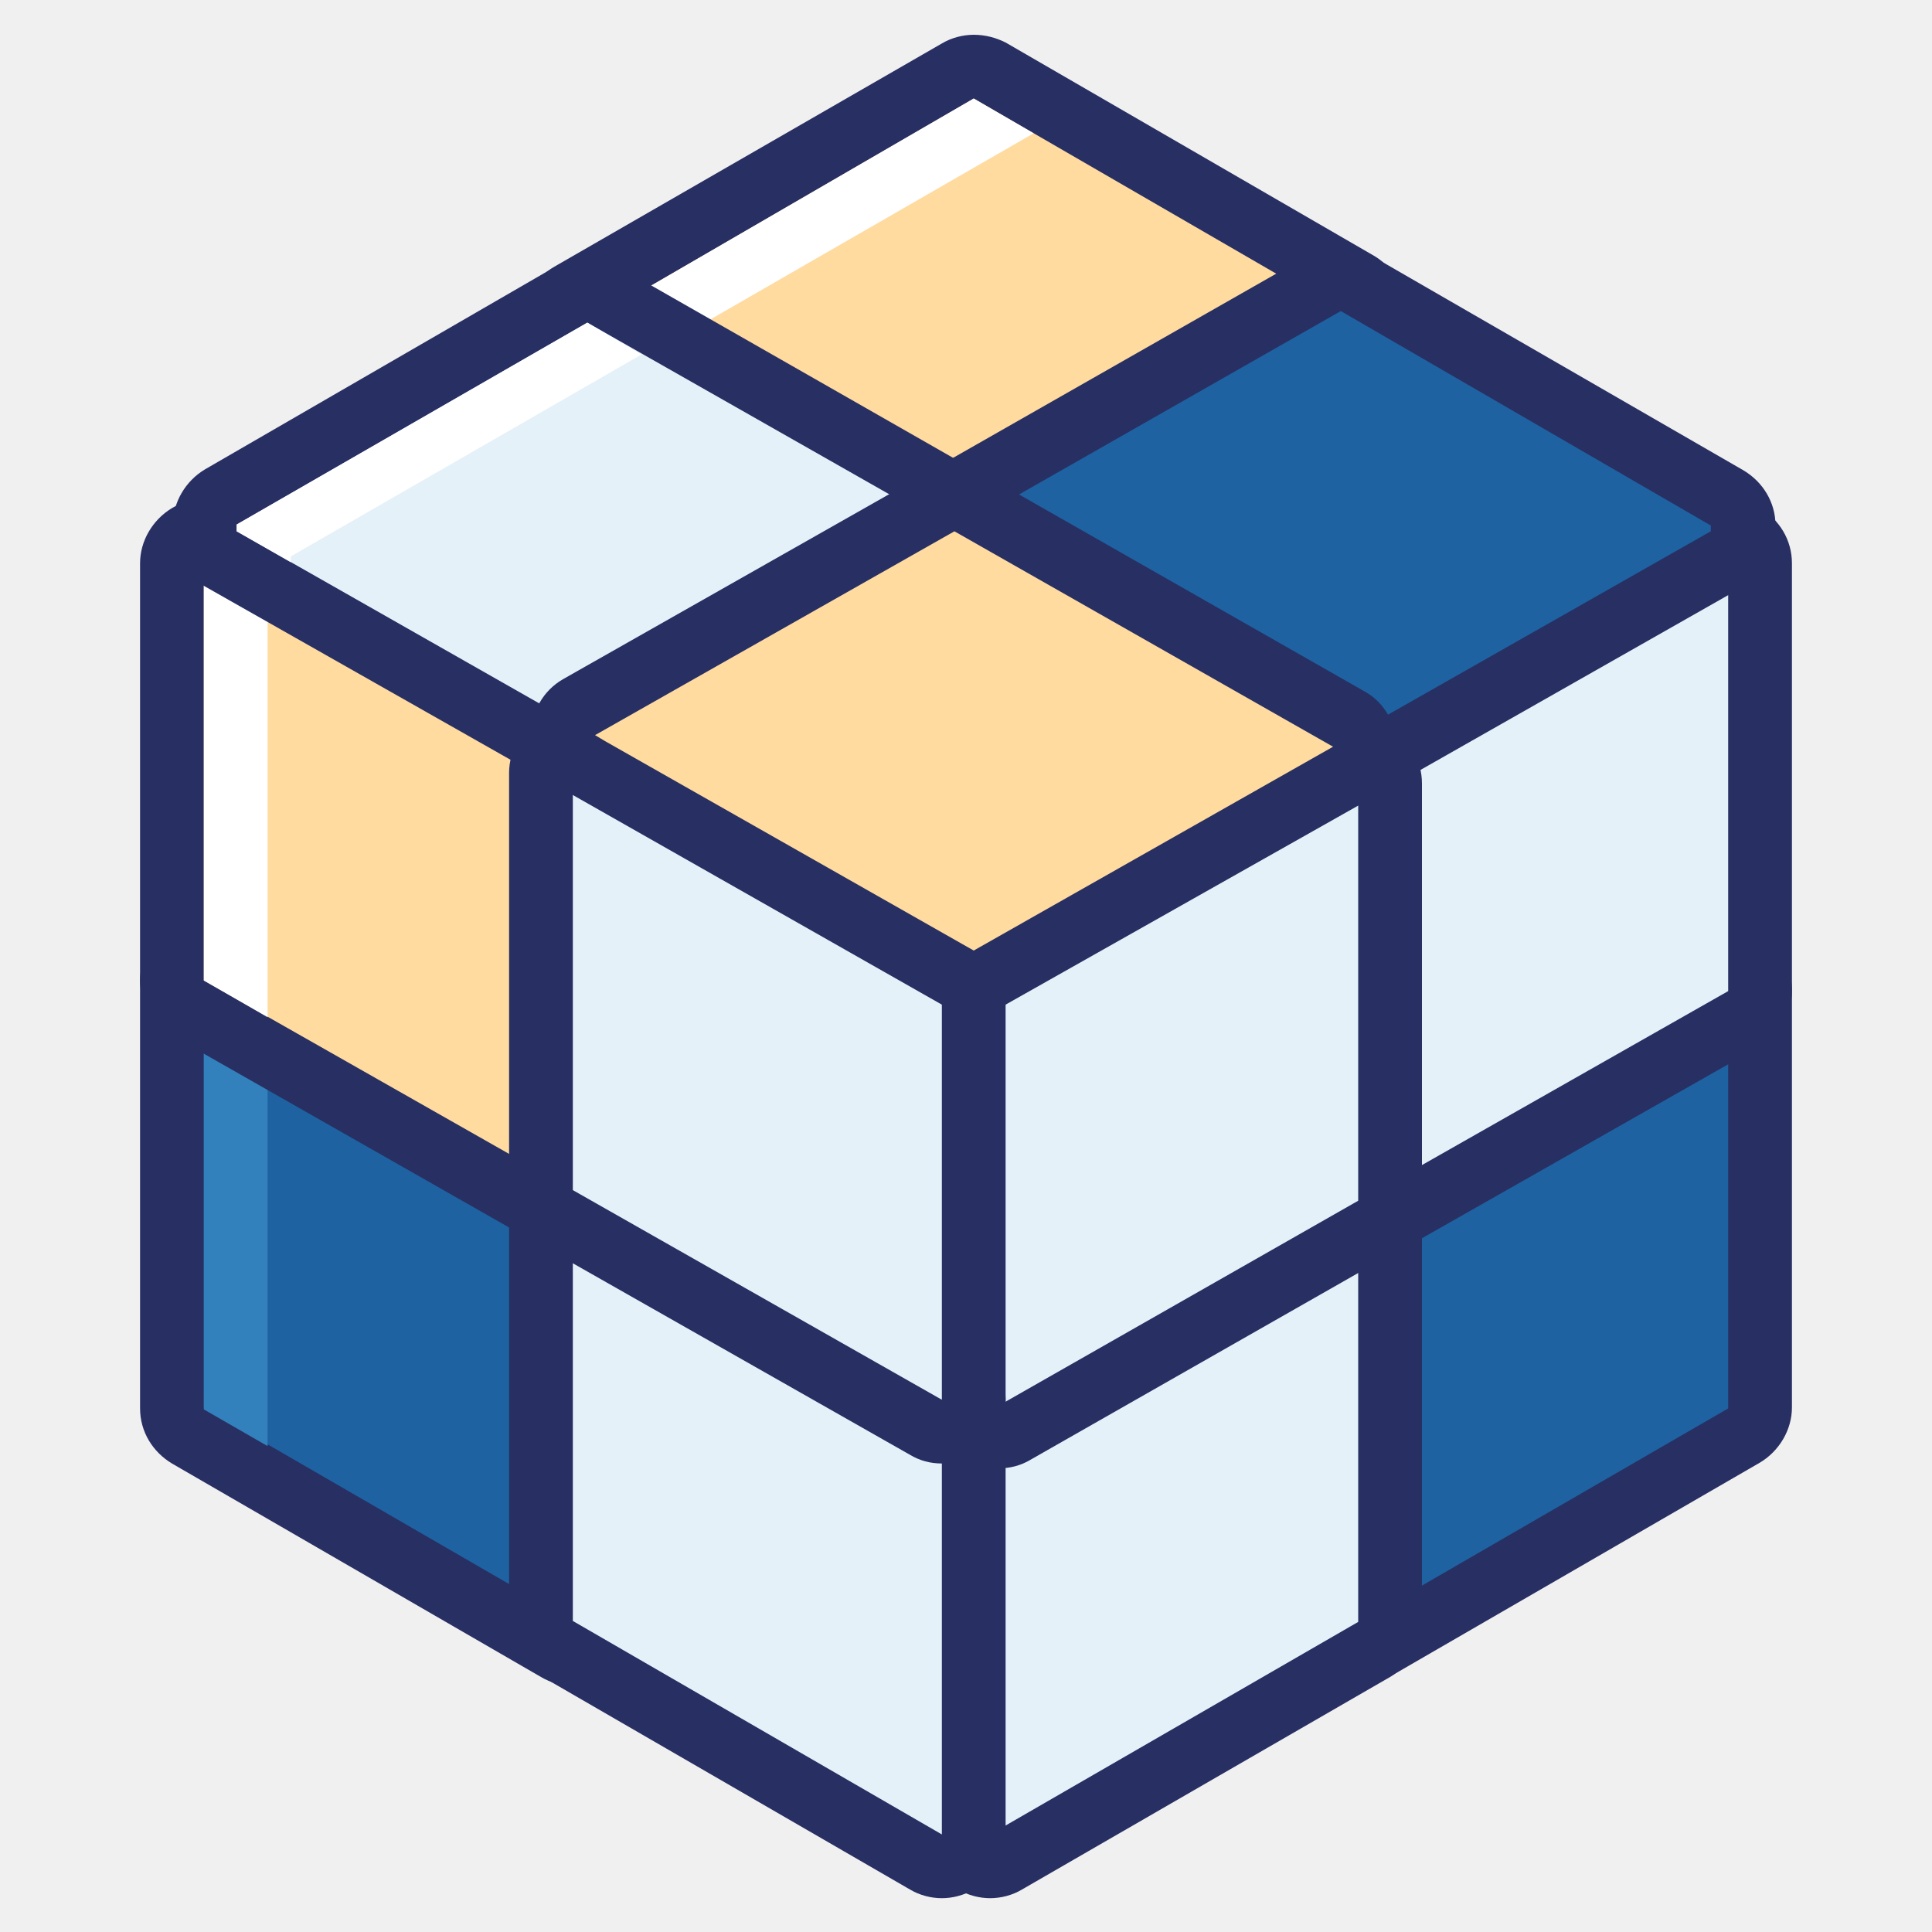
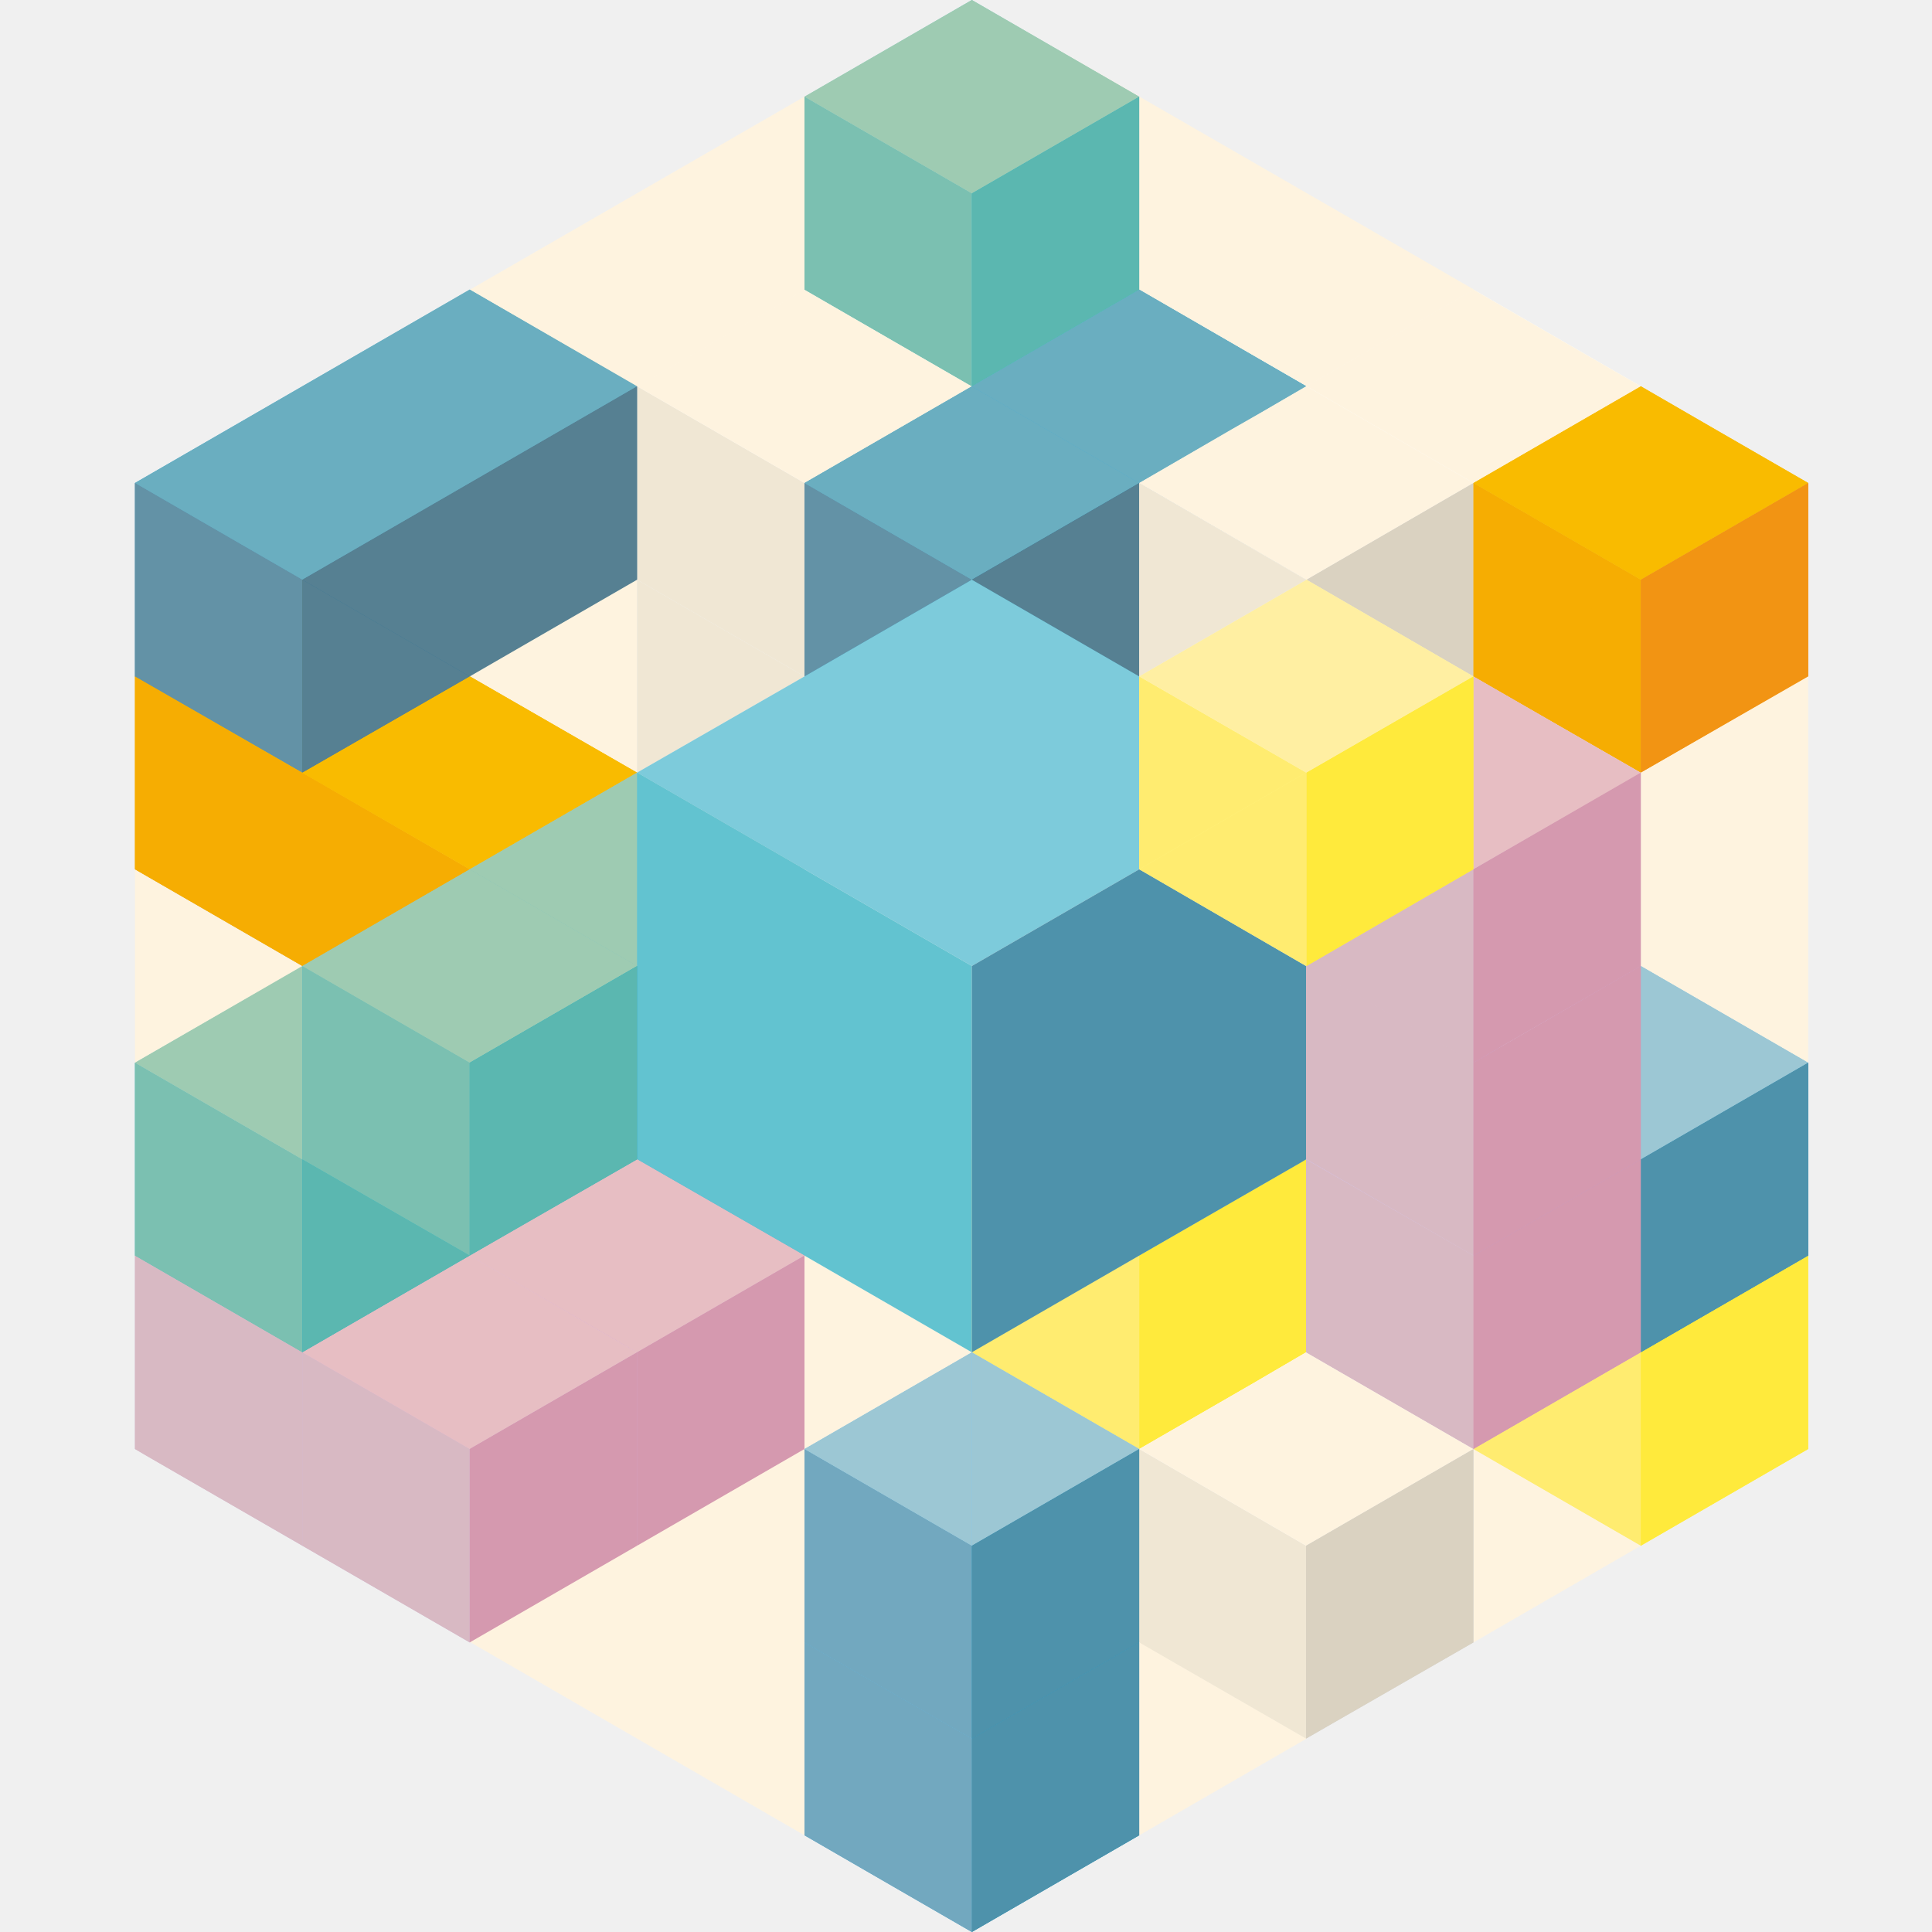
- <svg xmlns="http://www.w3.org/2000/svg" version="1.1" id="图层_1" x="0px" y="0px" viewBox="0 0 200 200" style="enable-background:new 0 0 200 200;" xml:space="preserve">
+ <svg xmlns="http://www.w3.org/2000/svg" version="1.1" id="图层_1" x="0px" y="0px" viewBox="0 0 363.6 363.6" style="enable-background:new 0 0 363.6 363.6;" xml:space="preserve">
  <style type="text/css">
- 	.st0{fill:#1E62A1;}
- 	.st1{fill:#282F63;}
- 	.st2{fill:#E5F1F9;}
- 	.st3{fill:#FFDBA0;}
- 	.st4{fill:#3381BC;}
- 	.st5{fill:#FFFFFF;}
+ 	.st0{fill:#47A4D1;}
+ 	.st1{fill:#82C8EF;}
+ 	.st2{fill:#0E8AB7;}
+ 	.st3{fill:#EEEEEF;}
+ 	.st4{fill:#FEFEFE;}
+ 	.st5{fill:#D3D3D4;}
+ 	.st6{fill:#3D8AB1;}
+ 	.st7{fill:#3AA7D1;}
+ 	.st8{fill:#347595;}
+ 	.st9{fill:#FFF582;}
+ 	.st10{fill:#E4C2DB;}
+ 	.st11{fill:#FFF247;}
+ 	.st12{fill:#D1BBDA;}
+ 	.st13{fill:#CE95C0;}
+ 	.st14{fill:#F6AD02;}
+ 	.st15{fill:#F9BF00;}
+ 	.st16{fill:#F19015;}
+ 	.st17{fill:#4DBDC7;}
+ 	.st18{fill:#86CCC9;}
+ 	.st19{fill:#0EB4C5;}
+ 	.st20{fill:#FFFABD;}
+ 	.st21{fill:#FEF3DF;}
+ 	.st22{fill:#F0E7D4;}
+ 	.st23{fill:#DAD2C1;}
+ 	.st24{fill:#6392A6;}
+ 	.st25{fill:#6AAEC0;}
+ 	.st26{fill:#568092;}
+ 	.st27{fill:#7DCBDB;}
+ 	.st28{fill:#F9BB00;}
+ 	.st29{fill:#7BC0B1;}
+ 	.st30{fill:#9ECBB2;}
+ 	.st31{fill:#5BB7B0;}
+ 	.st32{fill:#FFEC70;}
+ 	.st33{fill:#FFEFA2;}
+ 	.st34{fill:#72A8BF;}
+ 	.st35{fill:#E7BEC3;}
+ 	.st36{fill:#D599AF;}
+ 	.st37{fill:#62C3D0;}
+ 	.st38{fill:#9CC7D4;}
+ 	.st39{fill:#D8B9C3;}
+ 	.st40{fill:#4E92AB;}
+ 	.st41{fill:#FFEA3C;}
+ 	.st42{fill:#F29413;}
</style>
-   <path class="st0" d="M140.6,171.2c-0.6,0-1.1-0.1-1.6-0.4c-1-0.6-1.6-1.7-1.6-2.9v-43.6c0-1.2,0.6-2.3,1.7-2.9l38.2-21.7  c0.5-0.3,1.1-0.4,1.6-0.4c0.6,0,1.2,0.1,1.7,0.4c1,0.6,1.6,1.7,1.6,2.8v43.3c0,1.2-0.6,2.3-1.6,2.9l-38.2,22.1  C141.7,171,141.2,171.2,140.6,171.2L140.6,171.2z" />
-   <path class="st1" d="M178.9,102.5v43.3l-38.2,22.1v-43.6L178.9,102.5 M178.9,95.9c-1.1,0-2.3,0.3-3.3,0.9l-38.2,21.7  c-2.1,1.2-3.3,3.4-3.3,5.7v43.6c0,2.4,1.3,4.5,3.3,5.7c1,0.6,2.2,0.9,3.3,0.9c1.1,0,2.3-0.3,3.3-0.9l38.2-22.1  c2-1.2,3.3-3.4,3.3-5.7v-43.2c0-2.4-1.3-4.5-3.3-5.7C181.2,96.2,180,95.9,178.9,95.9z" />
-   <path class="st2" d="M140.6,127.6c-0.6,0-1.2-0.1-1.7-0.4c-1-0.6-1.6-1.7-1.6-2.8V80c0-1.2,0.6-2.3,1.7-2.9l38.2-21.7  c0.5-0.3,1.1-0.4,1.6-0.4c0.6,0,1.2,0.1,1.7,0.4c1,0.6,1.6,1.7,1.6,2.8v44.3c0,1.2-0.6,2.3-1.7,2.9l-38.3,21.8  C141.7,127.4,141.2,127.6,140.6,127.6L140.6,127.6z" />
-   <path class="st1" d="M178.9,58.3v44.3l-38.2,21.7V80L178.9,58.3 M178.9,51.7c-1.1,0-2.3,0.3-3.3,0.9l-38.2,21.7  c-2.1,1.2-3.3,3.4-3.3,5.7v44.3c0,2.4,1.3,4.5,3.3,5.7c1,0.6,2.2,0.9,3.3,0.9c1.1,0,2.3-0.3,3.3-0.9l38.2-21.7  c2.1-1.2,3.3-3.4,3.3-5.7V58.3c0-2.4-1.3-4.5-3.3-5.7C181.2,52,180,51.7,178.9,51.7z" />
-   <path class="st3" d="M135.6,84.4c-0.6,0-1.1-0.1-1.6-0.4l-1-0.6c-1-0.6-1.7-1.7-1.7-2.9c0-1.2,0.6-2.3,1.7-2.9l1-0.6  c0.5-0.3,1.1-0.4,1.6-0.4s1.2,0.1,1.7,0.4c1,0.6,1.6,1.7,1.6,2.8v1.1c0,1.2-0.6,2.3-1.6,2.8C136.8,84.3,136.2,84.4,135.6,84.4z" />
-   <path class="st1" d="M135.6,80v1.1l-1-0.6L135.6,80 M135.6,73.4c-1.1,0-2.3,0.3-3.3,0.9l-1,0.6c-2.1,1.2-3.3,3.4-3.3,5.7  s1.3,4.6,3.3,5.7l1,0.6c1,0.6,2.1,0.9,3.3,0.9c1.2,0,2.3-0.3,3.3-0.9c2-1.2,3.3-3.4,3.3-5.7V80c0-2.4-1.3-4.5-3.3-5.7  C137.9,73.7,136.8,73.4,135.6,73.4z" />
-   <path class="st3" d="M97.5,149.2c-0.6,0-1.2-0.1-1.7-0.4c-1-0.6-1.6-1.7-1.6-2.8v-1c0-1.2,0.6-2.3,1.6-2.8c0.5-0.3,1.1-0.4,1.7-0.4  c0.6,0,1.1,0.1,1.6,0.4l0.9,0.5c1,0.6,1.7,1.7,1.7,2.9c0,1.2-0.6,2.3-1.7,2.9l-0.9,0.5C98.6,149.1,98.1,149.2,97.5,149.2z" />
-   <path class="st1" d="M97.5,144.9l0.9,0.5l-0.9,0.5V144.9 M97.5,138.3c-1.2,0-2.3,0.3-3.3,0.9c-2,1.2-3.3,3.4-3.3,5.7v1  c0,2.4,1.3,4.5,3.3,5.7c1,0.6,2.2,0.9,3.3,0.9c1.1,0,2.3-0.3,3.3-0.9l0.9-0.5c2.1-1.2,3.3-3.4,3.3-5.7s-1.3-4.6-3.3-5.7l-0.9-0.5  C99.7,138.6,98.6,138.3,97.5,138.3z" />
-   <path class="st0" d="M59.3,171.2c-0.6,0-1.1-0.1-1.6-0.4l-38.2-22.1c-1-0.6-1.6-1.7-1.6-2.9v-44.3c0-1.2,0.6-2.3,1.6-2.8  c0.5-0.3,1.1-0.4,1.7-0.4c0.6,0,1.1,0.1,1.6,0.4l38.1,21.7c1,0.6,1.7,1.7,1.7,2.9v44.6c0,1.2-0.6,2.3-1.6,2.9  C60.5,171,59.9,171.2,59.3,171.2L59.3,171.2z" />
-   <path class="st1" d="M21.1,101.5l38.2,21.7v44.6l-38.2-22.1V101.5 M21.1,94.9c-1.2,0-2.3,0.3-3.3,0.9c-2,1.2-3.3,3.4-3.3,5.7v44.3  c0,2.4,1.3,4.5,3.3,5.7L56,173.6c1,0.6,2.2,0.9,3.3,0.9c1.1,0,2.3-0.3,3.3-0.9c2-1.2,3.3-3.4,3.3-5.7v-44.7c0-2.4-1.3-4.6-3.3-5.7  L24.5,95.8C23.4,95.2,22.3,94.9,21.1,94.9L21.1,94.9z" />
-   <path class="st4" d="M27.7,108.1l31.6,18v-2.8l-38.2-21.7v44.3l6.6,3.8L27.7,108.1z" />
-   <path class="st2" d="M102.5,193.2c-0.6,0-1.1-0.1-1.6-0.4c-1-0.6-1.6-1.7-1.6-2.9V146c0-1.2,0.6-2.3,1.7-2.9l38.1-21.7  c0.5-0.3,1.1-0.4,1.6-0.4c0.6,0,1.2,0.1,1.7,0.4c1,0.6,1.6,1.7,1.6,2.8v43.6c0,1.2-0.6,2.3-1.6,2.9l-38.1,22  C103.6,193,103.1,193.2,102.5,193.2z" />
-   <path class="st1" d="M140.6,124.3v43.6l-38.1,22V146l0.9-0.5L140.6,124.3 M140.6,117.7c-1.1,0-2.3,0.3-3.3,0.9l-37.2,21.2l-0.9,0.5  c-2.1,1.2-3.3,3.4-3.3,5.7v43.9c0,2.4,1.3,4.5,3.3,5.7c1,0.6,2.2,0.9,3.3,0.9c1.1,0,2.3-0.3,3.3-0.9l38.1-22c2-1.2,3.3-3.4,3.3-5.7  v-43.6c0-2.4-1.3-4.5-3.3-5.7C142.9,118,141.8,117.7,140.6,117.7L140.6,117.7z" />
-   <path class="st2" d="M103.4,148.8c-0.6,0-1.1-0.1-1.6-0.4l-0.9-0.5c-1-0.6-1.7-1.7-1.7-2.9v-43.2c0-1.2,0.6-2.3,1.7-2.9L138,77.7  c0.5-0.3,1.1-0.4,1.6-0.4c0.6,0,1.1,0.1,1.6,0.4l1,0.6c1,0.6,1.7,1.7,1.7,2.9v43.1c0,1.2-0.6,2.3-1.7,2.9L105,148.3  C104.5,148.6,103.9,148.8,103.4,148.8L103.4,148.8z" />
-   <path class="st1" d="M139.6,80.6l1,0.6v43.1l-37.2,21.2l-0.9-0.5v-43.2L139.6,80.6 M139.6,74c-1.1,0-2.3,0.3-3.3,0.9L99.2,96  c-2.1,1.2-3.3,3.4-3.3,5.7v43.2c0,2.4,1.3,4.6,3.3,5.7l0.9,0.5c1,0.6,2.1,0.9,3.3,0.9s2.3-0.3,3.3-0.9l37.2-21.2  c2.1-1.2,3.3-3.4,3.3-5.7V81.1c0-2.4-1.3-4.6-3.3-5.7l-1-0.6C141.9,74.2,140.8,74,139.6,74L139.6,74z" />
-   <path class="st3" d="M59.3,126.5c-0.6,0-1.1-0.1-1.6-0.4l-38.2-21.7c-1-0.6-1.7-1.7-1.7-2.9V58.3c0-1.2,0.6-2.3,1.6-2.8  c0.5-0.3,1.1-0.4,1.7-0.4c0.6,0,1.1,0.1,1.6,0.4l38.2,21.7c1,0.6,1.7,1.7,1.7,2.9v43.2c0,1.2-0.6,2.3-1.6,2.8  C60.5,126.4,59.9,126.5,59.3,126.5z" />
-   <path class="st1" d="M21.1,58.3L59.3,80v43.2l-38.2-21.7V58.3 M21.1,51.7c-1.2,0-2.3,0.3-3.3,0.9c-2,1.2-3.3,3.4-3.3,5.7v43.2  c0,2.4,1.3,4.6,3.3,5.7L56.1,129c1,0.6,2.1,0.9,3.3,0.9c1.2,0,2.3-0.3,3.3-0.9c2-1.2,3.3-3.4,3.3-5.7V80c0-2.4-1.3-4.6-3.3-5.7  L24.4,52.5C23.4,51.9,22.3,51.7,21.1,51.7L21.1,51.7z" />
-   <path class="st5" d="M27.7,63.2l31.6,18V80L21.1,58.3v43.2l6.6,3.8L27.7,63.2z" />
-   <path class="st2" d="M97.5,193.2c-0.6,0-1.1-0.1-1.6-0.4l-38.2-22c-1-0.6-1.6-1.7-1.6-2.9v-44.6c0-1.2,0.6-2.3,1.6-2.8  c0.5-0.3,1.1-0.4,1.7-0.4c0.6,0,1.1,0.1,1.6,0.4l38.2,21.7c1,0.6,1.7,1.7,1.7,2.9v45c0,1.2-0.6,2.3-1.6,2.9  C98.6,193,98.1,193.2,97.5,193.2L97.5,193.2z" />
-   <path class="st1" d="M59.3,123.2l38.2,21.7v45l-38.2-22.1V123.2 M59.3,116.6c-1.2,0-2.3,0.3-3.3,0.9c-2,1.2-3.3,3.4-3.3,5.7v44.6  c0,2.4,1.3,4.5,3.3,5.7l38.2,22.1c1,0.6,2.2,0.9,3.3,0.9c1.1,0,2.3-0.3,3.3-0.9c2-1.2,3.3-3.4,3.3-5.7v-45c0-2.4-1.3-4.6-3.3-5.7  l-38.2-21.7C61.6,116.9,60.5,116.6,59.3,116.6z" />
-   <path class="st2" d="M97.5,148.2c-0.6,0-1.1-0.1-1.6-0.4l-38.2-21.7c-1-0.6-1.7-1.7-1.7-2.9V80c0-1.2,0.6-2.3,1.6-2.8  c0.5-0.3,1.1-0.4,1.7-0.4c0.6,0,1.1,0.1,1.6,0.4l38.2,21.7c1,0.6,1.7,1.7,1.7,2.9V145c0,1.2-0.6,2.3-1.6,2.8  C98.6,148.1,98.1,148.2,97.5,148.2L97.5,148.2z" />
-   <path class="st1" d="M59.3,80l38.2,21.7v43.2l-38.2-21.7V80 M59.3,73.4c-1.2,0-2.3,0.3-3.3,0.9c-2,1.2-3.3,3.4-3.3,5.7v43.2  c0,2.4,1.3,4.6,3.3,5.7l38.2,21.7c1,0.6,2.1,0.9,3.3,0.9c1.2,0,2.3-0.3,3.3-0.9c2-1.2,3.3-3.4,3.3-5.7v-43.2c0-2.4-1.3-4.6-3.3-5.7  L62.6,74.2C61.6,73.7,60.5,73.4,59.3,73.4L59.3,73.4z" />
-   <path class="st3" d="M98.8,58.3c-0.6,0-1.1-0.1-1.6-0.4l-38-21.6c-1-0.6-1.7-1.7-1.7-2.9c0-1.2,0.6-2.3,1.6-2.9L99.2,7.3  c0.5-0.3,1.1-0.4,1.6-0.4c0.6,0,1.1,0.1,1.6,0.4l38.1,22c1,0.6,1.6,1.7,1.6,2.9c0,1.2-0.6,2.3-1.7,2.9l-40.1,22.8  C99.9,58.1,99.3,58.3,98.8,58.3L98.8,58.3z" />
-   <path class="st1" d="M100.8,10.2l38,22L98.8,55l-38-21.6L100.8,10.2 M100.8,3.6c-1.1,0-2.3,0.3-3.3,0.9L57.4,27.6  c-2.1,1.2-3.3,3.4-3.3,5.7c0,2.4,1.3,4.6,3.3,5.7l38,21.6c1,0.6,2.1,0.9,3.3,0.9s2.3-0.3,3.3-0.9l40.1-22.8c2.1-1.2,3.3-3.4,3.3-5.7  c0-2.4-1.3-4.6-3.3-5.7l-38-22C103.1,3.9,102,3.6,100.8,3.6L100.8,3.6z" />
-   <path class="st5" d="M67.4,36.6L107,13.8l-6.2-3.6L60.8,33.4l38,21.6l0.4-0.2L67.4,36.6z" />
-   <path class="st2" d="M61.6,79.4c-0.6,0-1.1-0.1-1.6-0.4L22.8,57.8c-1-0.6-1.7-1.7-1.7-2.9v-0.7c0-1.2,0.6-2.3,1.6-2.9l36.3-20.9  c0.5-0.3,1.1-0.4,1.6-0.4c0.6,0,1.1,0.1,1.6,0.4l38,21.6c1,0.6,1.7,1.7,1.7,2.9s-0.6,2.3-1.7,2.9L63.2,79  C62.7,79.3,62.2,79.4,61.6,79.4z" />
-   <path class="st1" d="M60.8,33.4l38,21.6L61.6,76.1L24.5,55v-0.7L60.8,33.4 M60.8,26.7c-1.2,0-2.3,0.3-3.3,0.9L21.2,48.6  c-2,1.2-3.3,3.4-3.3,5.7v0.7c0,2.4,1.3,4.6,3.3,5.7l37.2,21.1c1,0.6,2.1,0.9,3.3,0.9s2.3-0.3,3.3-0.9L102,60.7  c2.1-1.2,3.3-3.4,3.3-5.7s-1.3-4.6-3.3-5.7L64,27.6C63,27,61.9,26.7,60.8,26.7z" />
-   <path class="st5" d="M30.1,57.6l36.3-20.9l-5.6-3.3L24.5,54.3V55l5.6,3.2V57.6z" />
-   <path class="st0" d="M138,80.6c-0.6,0-1.1-0.1-1.6-0.4L97.1,57.8c-1-0.6-1.7-1.7-1.7-2.9s0.6-2.3,1.7-2.9l40.1-22.8  c0.5-0.3,1.1-0.4,1.6-0.4c0.6,0,1.1,0.1,1.6,0.4l38.3,22.1c1,0.6,1.6,1.7,1.6,2.9v0.7c0,1.2-0.6,2.3-1.7,2.9l-39.2,22.3  C139.1,80.4,138.5,80.6,138,80.6z" />
-   <path class="st1" d="M138.8,32.2l38.3,22.2V55l-38.2,21.7l-1,0.6L98.8,55L138.8,32.2 M138.8,25.5c-1.1,0-2.3,0.3-3.3,0.9L95.5,49.2  c-2.1,1.2-3.3,3.4-3.3,5.7s1.3,4.6,3.3,5.7L134.7,83c1,0.6,2.1,0.9,3.3,0.9c1.1,0,2.3-0.3,3.3-0.9l1-0.6l38.2-21.7  c2.1-1.2,3.3-3.4,3.3-5.7v-0.6c0-2.4-1.3-4.5-3.3-5.7l-38.3-22.1C141.1,25.8,140,25.5,138.8,25.5L138.8,25.5z" />
-   <path class="st3" d="M100.8,101.7c-0.6,0-1.1-0.1-1.6-0.4L60,79c-1-0.6-1.7-1.7-1.7-2.9s0.6-2.3,1.7-2.9l37.2-21.1  c0.5-0.3,1.1-0.4,1.6-0.4c0.6,0,1.1,0.1,1.6,0.4l39.2,22.3c1,0.6,1.7,1.7,1.7,2.9s-0.6,2.3-1.7,2.9l-37.2,21.1  C102,101.6,101.4,101.7,100.8,101.7z" />
-   <path class="st1" d="M98.8,55L138,77.3l-37.2,21.1L62.6,76.7v-0.7v0.7l-1-0.6L98.8,55 M98.8,48.3c-1.1,0-2.3,0.3-3.3,0.9L58.3,70.3  c-2.1,1.2-3.3,3.4-3.3,5.7s1.3,4.6,3.3,5.7l1,0.6l38.2,21.7c1,0.6,2.1,0.9,3.3,0.9s2.3-0.3,3.3-0.9L141.3,83  c2.1-1.2,3.3-3.4,3.3-5.7s-1.3-4.6-3.3-5.7L102,49.2C101,48.6,99.9,48.3,98.8,48.3z" />
+   <g id="图层_x0020_1">
+     <g id="_2580719796352">
+       <polygon class="st0" points="151.4,309.1 151.4,345.4 182.9,363.6 182.9,327.2   " />
+       <polygon class="st1" points="151.4,309.1 182.9,290.9 214.4,309.1 182.9,327.2   " />
+       <polygon class="st2" points="182.9,363.6 182.9,327.2 214.4,309.1 214.4,345.4   " />
+       <polygon class="st3" points="119.9,109.1 119.9,145.4 151.4,163.6 151.4,127.3   " />
+       <polygon class="st4" points="119.9,109.1 151.4,90.9 182.9,109.1 151.4,127.3   " />
+       <polygon class="st5" points="151.4,163.6 151.4,127.3 182.9,109.1 182.9,145.4   " />
+       <polygon class="st3" points="119.9,72.7 119.9,109.1 151.4,127.3 151.4,90.9   " />
+       <polygon class="st4" points="119.9,72.7 151.4,54.5 182.9,72.7 151.4,90.9   " />
+       <polygon class="st5" points="151.4,127.3 151.4,90.9 182.9,72.7 182.9,109.1   " />
+       <polygon class="st6" points="182.9,72.7 182.9,109.1 214.4,127.3 214.4,90.9   " />
+       <polygon class="st7" points="182.9,72.7 214.4,54.5 245.9,72.7 214.4,90.9   " />
+       <polygon class="st8" points="214.4,127.3 214.4,90.9 245.9,72.7 245.9,109.1   " />
+       <polygon class="st9" points="277.3,236.3 277.3,272.7 308.8,290.9 308.8,254.5   " />
+       <polygon class="st10" points="277.3,236.3 308.8,218.2 340.3,236.3 308.8,254.5   " />
+       <polygon class="st11" points="308.8,290.9 308.8,254.5 340.3,236.3 340.3,272.7   " />
+       <polygon class="st6" points="151.4,90.9 151.4,127.3 182.9,145.4 182.9,109.1   " />
+       <polygon class="st7" points="151.4,90.9 182.9,72.7 214.4,90.9 182.9,109.1   " />
+       <polygon class="st8" points="182.9,145.4 182.9,109.1 214.4,90.9 214.4,127.3   " />
+       <polygon class="st12" points="56.9,218.2 56.9,254.5 88.4,272.7 88.4,236.3   " />
+       <polygon class="st10" points="56.9,218.2 119.9,181.8 151.4,200 88.4,236.3   " />
+       <polygon class="st13" points="88.4,272.7 88.4,236.3 151.4,200 151.4,236.3   " />
+       <polygon class="st14" points="25.4,127.3 25.4,163.6 88.4,200 88.4,163.6   " />
+       <polygon class="st15" points="25.4,127.3 56.9,109.1 119.9,145.4 88.4,163.6   " />
+       <polygon class="st16" points="88.4,200 88.4,163.6 119.9,145.4 119.9,181.8   " />
+       <polygon class="st1" points="182.9,218.2 214.4,200 245.8,218.2 214.4,236.3   " />
+       <polygon class="st11" points="214.4,272.7 214.4,236.3 245.8,218.2 245.8,254.5   " />
+       <polygon class="st9" points="182.9,218.2 182.9,254.5 214.4,272.7 214.4,236.3   " />
+       <polygon class="st17" points="88.4,163.6 88.4,200 119.9,218.2 119.9,181.8   " />
+       <polygon class="st18" points="88.4,163.6 119.9,145.4 151.4,163.6 119.9,181.8   " />
+       <polygon class="st2" points="119.9,218.2 119.9,181.8 151.4,163.6 151.4,200   " />
+       <polygon class="st3" points="214.4,127.3 214.4,163.6 245.8,181.8 245.8,145.4   " />
+       <polygon class="st4" points="214.4,127.3 245.8,109.1 277.3,127.3 245.8,145.4   " />
+       <polygon class="st5" points="245.8,181.8 245.8,145.4 277.3,127.3 277.3,163.6   " />
+       <polygon class="st3" points="214.4,272.7 214.4,309.1 245.8,327.2 245.8,290.9   " />
+       <polygon class="st4" points="214.4,272.7 245.8,254.5 277.3,272.7 245.8,290.9   " />
+       <polygon class="st5" points="245.8,327.2 245.8,290.9 277.3,272.7 277.3,309.1   " />
+       <polygon class="st3" points="245.8,72.7 245.8,109.1 277.3,127.3 277.3,90.9   " />
+       <polygon class="st4" points="245.8,72.7 277.3,54.5 308.8,72.7 277.3,90.9   " />
+       <polygon class="st5" points="277.3,127.3 277.3,90.9 308.8,72.7 308.8,109.1   " />
+       <polygon class="st3" points="214.4,90.9 214.4,127.3 245.9,145.4 245.9,109.1   " />
+       <polygon class="st4" points="214.4,90.9 245.9,72.7 277.3,90.9 245.9,109.1   " />
+       <polygon class="st5" points="245.9,145.4 245.9,109.1 277.3,90.9 277.3,127.3   " />
+       <polygon class="st0" points="151.4,272.7 151.4,309.1 182.9,327.2 182.9,290.9   " />
+       <polygon class="st1" points="151.4,272.7 182.9,254.5 214.4,272.7 182.9,290.9   " />
+       <polygon class="st2" points="182.9,327.2 182.9,290.9 214.4,272.7 214.4,309.1   " />
+       <polygon class="st0" points="277.3,200 277.3,236.3 308.8,254.5 308.8,218.2   " />
+       <polygon class="st1" points="277.3,200 308.8,181.8 340.3,200 308.8,218.2   " />
+       <polygon class="st2" points="308.8,254.5 308.8,218.2 340.3,200 340.3,236.3   " />
+       <polygon class="st14" points="277.3,90.9 277.3,127.3 308.8,145.4 308.8,109.1   " />
+       <polygon class="st15" points="277.3,90.9 308.8,72.7 340.3,90.9 308.8,109.1   " />
+       <polygon class="st16" points="308.8,145.4 308.8,109.1 340.3,90.9 340.3,127.3   " />
+       <polygon class="st17" points="151.4,18.2 151.4,54.5 182.9,72.7 182.9,36.4   " />
+       <polygon class="st18" points="151.4,18.2 182.9,0 214.4,18.2 182.9,36.4   " />
+       <polygon class="st19" points="182.9,72.7 182.9,36.4 214.4,18.2 214.4,54.5   " />
+       <polygon class="st12" points="25.4,236.3 25.4,272.7 56.9,290.9 56.9,254.5   " />
+       <polygon class="st10" points="25.4,236.3 56.9,218.2 88.4,236.3 56.9,254.5   " />
+       <polygon class="st13" points="56.9,290.9 56.9,254.5 88.4,236.3 88.4,272.7   " />
+       <polygon class="st12" points="88.4,236.3 88.4,272.7 119.9,290.9 119.9,254.5   " />
+       <polygon class="st10" points="88.4,236.3 119.9,218.2 151.4,236.3 119.9,254.5   " />
+       <polygon class="st13" points="119.9,290.9 119.9,254.5 151.4,236.3 151.4,272.7   " />
+       <polygon class="st12" points="56.9,254.5 56.9,290.9 88.4,309.1 88.4,272.7   " />
+       <polygon class="st10" points="56.9,254.5 88.4,236.3 119.9,254.5 88.4,272.7   " />
+       <polygon class="st13" points="88.4,309.1 88.4,272.7 119.9,254.5 119.9,290.9   " />
+       <polygon class="st17" points="25.4,200 25.4,236.3 56.9,254.5 56.9,218.2   " />
+       <polygon class="st18" points="25.4,200 56.9,181.8 88.4,200 56.9,218.2   " />
+       <polygon class="st19" points="56.9,254.5 56.9,218.2 88.4,200 88.4,236.3   " />
+       <polygon class="st6" points="25.4,90.9 25.4,127.3 56.9,145.4 56.9,109.1   " />
+       <polygon class="st7" points="25.4,90.9 88.4,54.5 119.9,72.7 56.9,109.1   " />
+       <polygon class="st8" points="56.9,145.4 56.9,109.1 119.9,72.7 119.9,109.1   " />
+       <polygon class="st12" points="245.8,218.2 245.8,254.5 277.3,272.7 277.3,236.3   " />
+       <polygon class="st10" points="245.8,218.2 277.3,200 308.8,218.2 277.3,236.3   " />
+       <polygon class="st13" points="277.3,272.7 277.3,236.3 308.8,218.2 308.8,254.5   " />
+       <polygon class="st12" points="245.8,181.8 245.8,218.2 277.3,236.3 277.3,200   " />
+       <polygon class="st10" points="245.8,181.8 277.3,163.6 308.8,181.8 277.3,200   " />
+       <polygon class="st13" points="277.3,236.3 277.3,200 308.8,181.8 308.8,218.2   " />
+       <polygon class="st12" points="245.8,145.4 245.8,181.8 277.3,200 277.3,163.6   " />
+       <polygon class="st10" points="245.8,145.4 277.3,127.3 308.8,145.4 277.3,163.6   " />
+       <polygon class="st13" points="277.3,200 277.3,163.6 308.8,145.4 308.8,181.8   " />
+       <polygon class="st17" points="56.9,181.8 56.9,218.2 88.4,236.3 88.4,200   " />
+       <polygon class="st18" points="56.9,181.8 88.4,163.6 119.9,181.8 88.4,200   " />
+       <polygon class="st19" points="88.4,236.3 88.4,200 119.9,181.8 119.9,218.2   " />
+       <polygon class="st9" points="214.4,127.3 214.4,163.6 245.9,181.8 245.9,145.4   " />
+       <polygon class="st20" points="214.4,127.3 245.9,109.1 277.3,127.3 245.9,145.4   " />
+       <polygon class="st11" points="245.9,181.8 245.9,145.4 277.3,127.3 277.3,163.6   " />
+       <g>
+         <path class="st21" d="M119.9,145.4l-31.5-18.2l31.5-18.2V145.4z M151.4,127.3l-31.5-18.2L151.4,127.3L151.4,127.3L151.4,127.3     L151.4,127.3L151.4,127.3z M214.4,127.3L214.4,127.3L214.4,127.3L214.4,127.3L214.4,127.3L214.4,127.3z M56.9,109.1L56.9,109.1     l63-36.4l0,0L56.9,109.1L56.9,109.1z M214.4,90.9l-31.5-18.2L214.4,90.9l23.1-13.3l-5.6,3.2L214.4,90.9L214.4,90.9L214.4,90.9z      M25.4,90.9L25.4,90.9L182.9,0l94.5,54.5l-31.5,18.2l-31.5-18.2l-31.5,18.2v0l0,0v0l31.5-18.2l0-36.4l-31.5,18.2v0l31.5-18.2     L182.9,0l-31.5,18.2v36.4l-31.5,18.2v0L88.4,54.5L25.4,90.9L25.4,90.9L25.4,90.9z M151.4,90.9l-31.5-18.2L151.4,90.9l31.5-18.2     L151.4,90.9L151.4,90.9L151.4,90.9z M277.3,90.9L277.3,90.9l31.5-18.2L277.3,90.9z M323.8,81.4l-15-8.7l0,0v0L323.8,81.4     L323.8,81.4z M245.9,72.7L245.9,72.7L245.9,72.7z" />
+       </g>
+       <polygon class="st22" points="119.9,145.4 119.9,145.4 119.9,109.1 119.9,109.1 151.4,127.3 151.4,127.3   " />
+       <polygon class="st21" points="151.4,127.3 119.9,109.1 119.9,109.1 119.9,109.1 151.4,127.3 151.4,127.3   " />
+       <polygon class="st23" points="151.4,127.3 151.4,127.3 151.4,127.3 151.4,127.3 151.4,127.3   " />
+       <polygon class="st22" points="151.4,127.3 119.9,109.1 119.9,72.7 119.9,72.7 119.9,72.7 119.9,72.7 119.9,72.7 151.4,90.9     151.4,90.9 151.4,90.9 151.4,90.9   " />
+       <polygon class="st21" points="151.4,90.9 119.9,72.7 151.4,54.5 151.4,54.5 182.9,72.7   " />
+       <polygon class="st23" points="151.4,90.9 151.4,90.9 182.9,72.7 182.9,72.7 182.9,72.7 182.9,72.7 182.9,72.7   " />
+       <polygon class="st24" points="214.4,127.3 214.4,127.3 214.4,90.9 182.9,109.1 214.4,90.9 182.9,72.7 182.9,72.7 214.4,90.9     214.4,127.3   " />
+       <polygon class="st25" points="214.4,90.9 182.9,72.7 214.4,54.5 245.8,72.7 245.8,72.7 237.4,77.6   " />
+       <path class="st26" d="M214.4,127.3l0-36.4l17.5-10.1l-17.5,10.1L214.4,127.3L214.4,127.3z M245.8,109.1l-31.5-18.2L245.8,109.1    L245.8,109.1L245.8,109.1z" />
+       <polygon class="st24" points="151.4,127.3 151.4,127.3 151.4,90.9 182.9,109.1 182.9,109.1 182.9,109.1   " />
+       <polygon class="st25" points="182.9,109.1 151.4,90.9 151.4,90.9 182.9,72.7 182.9,72.7 182.9,72.7 214.4,90.9 182.9,109.1   " />
+       <polygon class="st26" points="214.4,127.3 182.9,109.1 182.9,109.1 182.9,109.1 182.9,109.1 214.4,90.9 214.4,127.3   " />
+       <polygon class="st27" points="182.9,181.8 119.9,145.4 151.4,127.3 151.4,127.3 182.9,109.1 182.9,109.1 214.4,127.3 214.4,127.3     214.4,127.3 214.4,163.6   " />
+       <polygon class="st22" points="214.4,163.6 214.4,127.3 214.4,127.3 214.4,163.6   " />
+       <polygon class="st21" points="214.4,127.3 214.4,127.3 214.4,127.3 214.4,127.3 214.4,127.3 214.4,127.3 214.4,127.3 214.4,127.3       " />
+       <g>
+         <path class="st22" d="M245.9,109.1L245.9,109.1L245.9,109.1L245.9,109.1l31.5-18.2L245.9,109.1L245.9,109.1z M245.8,72.7     L245.8,72.7L245.8,72.7L245.8,72.7z" />
+       </g>
+       <polygon class="st21" points="277.3,90.9 245.9,72.7 245.9,72.7 245.8,72.7 277.3,54.5 308.8,72.7   " />
+       <path class="st23" d="M277.3,90.9L277.3,90.9L277.3,90.9L277.3,90.9z M277.3,90.9L277.3,90.9l31.5-18.2l0,0v0L277.3,90.9    L277.3,90.9z" />
+       <polygon class="st22" points="214.4,127.3 214.4,90.9 245.8,109.1 245.9,109.1 245.9,109.1 245.9,109.1 245.9,109.1 214.4,127.3       " />
+       <polygon class="st21" points="245.9,109.1 245.8,109.1 214.4,90.9 231.8,80.8 237.4,77.6 245.8,72.7 245.9,72.7 245.9,72.7     277.3,90.9 277.3,90.9 277.3,90.9 277.3,90.9 277.3,90.9 277.3,90.9   " />
+       <polygon class="st23" points="277.3,127.3 245.9,109.1 245.9,109.1 277.3,90.9 277.3,90.9 277.3,127.3   " />
+       <path class="st23" d="M308.8,109.1l-31.5-18.2L308.8,109.1L308.8,109.1L308.8,109.1z M277.3,90.9L277.3,90.9z" />
+       <polygon class="st14" points="277.3,127.3 277.3,90.9 277.3,90.9 277.3,90.9 308.8,109.1   " />
+       <polygon class="st28" points="308.8,109.1 277.3,90.9 277.3,90.9 277.3,90.9 277.3,90.9 308.8,72.7 308.8,72.7 323.8,81.4     340.3,90.9   " />
+       <polygon class="st29" points="182.9,72.7 182.9,72.7 151.4,54.5 151.4,18.2 182.9,36.4 182.9,36.4 182.9,36.4   " />
+       <polygon class="st30" points="182.9,36.4 151.4,18.2 182.9,0 214.4,18.2   " />
+       <polygon class="st31" points="182.9,72.7 182.9,72.7 182.9,36.4 214.4,18.2 214.4,54.5 182.9,72.7   " />
+       <polygon class="st25" points="56.9,109.1 25.4,90.9 88.4,54.5 119.9,72.7 119.9,72.7 56.9,109.1   " />
+       <polygon class="st26" points="88.4,127.3 56.9,109.1 119.9,72.7 119.9,109.1 119.9,109.1 119.9,109.1 119.9,109.1   " />
+       <polygon class="st21" points="245.8,145.4 214.4,127.3 245.8,145.4   " />
+       <polygon class="st32" points="214.4,163.6 214.4,127.3 245.8,145.4   " />
+       <polygon class="st33" points="245.8,145.4 214.4,127.3 214.4,127.3 245.9,109.1 245.9,109.1 277.3,127.3   " />
+       <g>
+         <path class="st21" d="M182.9,363.6L168,355L182.9,363.6L182.9,363.6L182.9,363.6z M151.4,345.4l-63-36.4l31.5-18.2h0l31.5-18.2     V345.4z M182.9,327.2l-5.1-2.9L182.9,327.2L182.9,327.2z M182.9,290.9l-31.5-18.2L182.9,290.9L182.9,290.9z M151.4,272.7l0-36.4     l-31.5,18.2l0,0l0,0l0,0l31.5-18.2l0,0v0l31.5,18.2v0L151.4,272.7L151.4,272.7z M88.4,236.3L88.4,236.3l8.5-4.9L88.4,236.3     L88.4,236.3L88.4,236.3z M119.9,218.2L119.9,218.2L119.9,218.2L119.9,218.2L119.9,218.2z M25.4,200V90.9l0,0l0,0v36.4l0,0l0,0     v36.4l31.5,18.2v0L25.4,200L25.4,200L25.4,200z M88.4,163.6l-63-36.4L88.4,163.6L88.4,163.6z M119.9,145.4l-31.5-18.2l0,0     L119.9,145.4L119.9,145.4L119.9,145.4z" />
+       </g>
+       <polygon class="st34" points="182.9,363.6 168,355 151.4,345.4 151.4,309.1 151.4,309.1 177.8,324.3 182.9,327.2 182.9,363.6       " />
+       <polygon class="st22" points="119.9,145.4 119.9,145.4 119.9,145.4 119.9,145.4 119.9,145.4 119.9,145.4   " />
+       <polygon class="st35" points="88.4,236.3 88.4,236.3 88.4,236.3 88.4,236.3 119.9,218.2 119.9,218.2 119.9,218.2 119.9,218.2     119.9,218.2 96.9,231.4 88.4,236.3   " />
+       <path class="st36" d="M119.9,254.5L119.9,254.5l-3.2-1.9l-28.3-16.3L119.9,254.5L119.9,254.5z M151.4,236.3l-31.5-18.2l0,0v0    L151.4,236.3L151.4,236.3L151.4,236.3z" />
+       <g>
+         <path class="st14" d="M88.4,200L88.4,200L88.4,200L88.4,200L88.4,200L88.4,200z M56.9,181.8l-31.5-18.2v-36.4l63,36.4L56.9,181.8     L56.9,181.8z" />
+       </g>
+       <polygon class="st28" points="88.4,163.6 88.4,163.6 25.4,127.3 56.9,145.4 88.4,127.3 119.9,145.4 119.9,145.4 88.4,163.6   " />
+       <g>
+         <path class="st29" d="M119.9,218.2L119.9,218.2l0-36.4l0,0L119.9,218.2L119.9,218.2L119.9,218.2z M88.4,200L88.4,200l31.5-18.2h0     L88.4,200L88.4,200z M113.1,177.9l-24.7-14.3v0L113.1,177.9z" />
+       </g>
+       <polygon class="st30" points="119.9,181.8 119.9,181.8 119.9,181.8 119.9,181.8 113.1,177.9 88.4,163.6 119.9,145.4 119.9,145.4       " />
+       <polygon class="st37" points="182.9,254.5 151.4,236.3 119.9,218.2 119.9,145.4 182.9,181.8   " />
+       <path class="st28" d="M182.9,181.8l-63-36.4L182.9,181.8z" />
+       <polygon class="st34" points="182.9,327.2 177.8,324.3 151.4,309.1 151.4,272.7 182.9,290.9   " />
+       <polygon class="st38" points="182.9,290.9 151.4,272.7 182.9,254.5   " />
+       <path class="st21" d="M56.9,290.9l-29.3-16.9L56.9,290.9L56.9,290.9z M25.4,272.7v-36.4l0,0L25.4,272.7L25.4,272.7z" />
+       <path class="st39" d="M56.9,290.9l-29.3-16.9l-2.2-1.3l0-36.4l31.5,18.2L56.9,290.9L56.9,290.9z M56.9,254.5L56.9,254.5    L56.9,254.5L56.9,254.5L56.9,254.5z" />
+       <polygon class="st35" points="88.4,236.3 88.4,236.3 88.4,236.3 88.4,236.3 88.4,236.3   " />
+       <g>
+         <path class="st36" d="M88.4,272.7l-31.5-18.2L88.4,272.7L88.4,272.7z M88.4,236.3L88.4,236.3L88.4,236.3z M88.4,236.3L88.4,236.3     L88.4,236.3L88.4,236.3z M88.4,236.3L88.4,236.3L88.4,236.3L88.4,236.3z" />
+       </g>
+       <path class="st39" d="M119.9,290.9L119.9,290.9l0-36.4l0,0l0,0h0L119.9,290.9L119.9,290.9z M116.7,252.7l-28.3-16.3v0l0,0    L116.7,252.7z" />
+       <polygon class="st35" points="119.9,254.5 119.9,254.5 88.4,236.3 88.4,236.3 88.4,236.3 96.9,231.4 119.9,218.2 119.9,218.2     151.4,236.3 151.4,236.3   " />
+       <polygon class="st36" points="119.9,290.9 119.9,290.9 119.9,254.5 151.4,236.3 151.4,272.7   " />
+       <polygon class="st39" points="88.4,309.1 56.9,290.9 56.9,254.5 56.9,254.5 56.9,254.5 88.4,272.7   " />
+       <polygon class="st35" points="88.4,272.7 56.9,254.5 56.9,254.5 88.4,236.3 88.4,236.3 116.7,252.7 119.9,254.5   " />
+       <polygon class="st36" points="88.4,309.1 88.4,309.1 88.4,272.7 119.9,254.5 119.9,290.9   " />
+       <polygon class="st21" points="56.9,218.2 25.4,200 25.4,200 56.9,218.2   " />
+       <polygon class="st35" points="56.9,218.2 56.9,218.2 56.9,218.2 56.9,218.2 56.9,218.2 56.9,218.2 56.9,218.2   " />
+       <polygon class="st21" points="56.9,109.1 25.4,90.9 56.9,109.1 56.9,109.1 56.9,109.1   " />
+       <polygon class="st29" points="56.9,254.5 56.9,254.5 25.4,236.3 25.4,236.3 25.4,200 56.9,218.2 56.9,218.2 56.9,218.2   " />
+       <polygon class="st30" points="56.9,218.2 56.9,218.2 25.4,200 25.4,200 56.9,181.8 56.9,218.2 56.9,218.2   " />
+       <polygon class="st31" points="56.9,254.5 56.9,254.5 56.9,218.2 56.9,218.2 88.4,236.3 88.4,236.3   " />
+       <polygon class="st24" points="56.9,145.4 25.4,127.3 25.4,127.3 25.4,90.9 56.9,109.1 56.9,109.1   " />
+       <polygon class="st25" points="56.9,109.1 25.4,90.9 56.9,109.1   " />
+       <polygon class="st26" points="56.9,145.4 56.9,145.4 56.9,109.1 88.4,127.3 88.4,127.3   " />
+       <polygon class="st29" points="88.4,236.3 88.4,236.3 56.9,218.2 56.9,218.2 56.9,218.2 56.9,181.8 88.4,200 88.4,200 88.4,200       " />
+       <polygon class="st30" points="88.4,200 56.9,181.8 88.4,163.6 88.4,163.6 88.4,163.6 113.1,177.9 119.9,181.8 88.4,200   " />
+       <polygon class="st31" points="88.4,236.3 88.4,236.3 88.4,200 88.4,200 119.9,181.8 119.9,218.2   " />
+       <g>
+         <path class="st21" d="M182.9,363.6L182.9,363.6L182.9,363.6L182.9,363.6z M214.4,345.4l0-36.4l0,0l0-36.4l-31.5,18.2l0,0v0l0,0     l31.5-18.2l-31.5-18.2l0,0v0l0,0l0,0l31.5,18.2h0v36.4l31.5,18.2L214.4,345.4L214.4,345.4z M182.9,327.2L182.9,327.2L182.9,327.2     L182.9,327.2L182.9,327.2L182.9,327.2z M277.3,309.1l0-36.4l-31.5,18.2l-31.5-18.2l31.5,18.2l31.5-18.2l-31.5-18.2l-9.9,5.7     l9.9-5.7v-36.4v36.4l31.5,18.2l0,0l31.5,18.2L277.3,309.1L277.3,309.1z M308.8,254.5L308.8,254.5L308.8,254.5L308.8,254.5     l31.5-18.2L308.8,254.5L308.8,254.5L308.8,254.5z M214.4,236.3L214.4,236.3l30.5-17.6l1-0.6L214.4,236.3L214.4,236.3L214.4,236.3     z" />
+       </g>
+       <polygon class="st34" points="182.9,363.6 182.9,363.6 182.9,327.2 182.9,327.2 182.9,363.6 182.9,363.6   " />
+       <polygon class="st40" points="182.9,363.6 182.9,327.2 182.9,327.2 214.4,309.1 214.4,345.4   " />
+       <polygon class="st32" points="308.8,290.9 277.3,272.7 277.3,272.7 308.8,254.5 308.8,254.5 308.8,254.5 308.8,290.9   " />
+       <polygon class="st35" points="308.8,254.5 308.8,254.5 308.8,254.5 308.8,254.5 308.8,254.5 340.3,236.3 340.3,236.3   " />
+       <polygon class="st41" points="308.8,290.9 308.8,254.5 340.3,236.3 340.3,272.7   " />
+       <polygon class="st38" points="244.8,218.8 245.8,218.2 245.8,218.2   " />
+       <polygon class="st41" points="214.4,272.7 214.4,236.3 245.8,218.2 245.8,218.2 245.8,254.5 235.9,260.3 214.4,272.7   " />
+       <polygon class="st32" points="214.4,272.7 182.9,254.5 182.9,254.5 214.4,236.3 214.4,236.3 214.4,272.7 214.4,272.7   " />
+       <polygon class="st14" points="182.9,254.5 182.9,254.5 182.9,254.5 182.9,181.8 182.9,181.8   " />
+       <polygon class="st28" points="182.9,181.8 182.9,181.8 182.9,181.8 214.4,163.6 214.4,163.6 214.4,163.6   " />
+       <polygon class="st40" points="182.9,254.5 182.9,254.5 182.9,181.8 214.4,163.6 245.8,181.8 245.8,218.2 245.8,218.2 244.8,218.8     214.4,236.3   " />
+       <polygon class="st22" points="245.8,181.8 214.4,163.6 214.4,163.6 214.4,163.6 214.4,163.6 214.4,163.6 245.8,181.8 245.8,181.8     245.8,181.8   " />
+       <polygon class="st22" points="245.8,327.2 214.4,309.1 214.4,272.7 245.8,290.9 245.8,290.9 245.8,327.2   " />
+       <polygon class="st21" points="245.8,290.9 214.4,272.7 214.4,272.7 235.9,260.3 245.8,254.5 277.3,272.7   " />
+       <polygon class="st23" points="245.8,327.2 245.8,290.9 277.3,272.7 277.3,309.1   " />
+       <polygon class="st34" points="182.9,327.2 182.9,327.2 182.9,327.2 182.9,290.9 182.9,290.9 182.9,290.9   " />
+       <polygon class="st38" points="182.9,290.9 182.9,290.9 182.9,254.5 182.9,254.5 214.4,272.7   " />
+       <polygon class="st40" points="182.9,327.2 182.9,327.2 182.9,290.9 214.4,272.7 214.4,309.1 214.4,309.1   " />
+       <g>
+         <path class="st21" d="M308.8,218.2L308.8,218.2L308.8,218.2L308.8,218.2l31.5-18.2L308.8,218.2L308.8,218.2L308.8,218.2z      M277.3,200L277.3,200L277.3,200L277.3,200L277.3,200L277.3,200z M277.3,200L277.3,200L277.3,200L277.3,200L277.3,200z      M340.3,200l-31.5-18.2l0,0v0L283,196.7l-1.1,0.6l21.7-12.5l5.2-3l0,0v-36.4l-31.5,18.2v0l31.5-18.2l-31.5-18.2v0l31.5,18.2     l31.5-18.2L340.3,200L340.3,200z" />
+       </g>
+       <path class="st23" d="M277.3,127.3L277.3,127.3L277.3,127.3L277.3,127.3z M277.3,127.3L277.3,127.3L277.3,127.3L277.3,127.3    L277.3,127.3z" />
+       <polygon class="st21" points="308.8,109.1 308.8,109.1 308.8,109.1 308.8,109.1 340.3,90.9 308.8,109.1   " />
+       <polygon class="st23" points="308.8,109.1 308.8,109.1 308.8,109.1 308.8,109.1   " />
+       <path class="st34" d="M308.8,254.5L308.8,254.5l0-36.4l0,0v0l0,0l0,0v0l0,0h0L308.8,254.5z M277.3,200L277.3,200L277.3,200    L277.3,200L277.3,200z" />
+       <path class="st38" d="M308.8,218.2L308.8,218.2l0-36.4l0,0l31.5,18.2v0L308.8,218.2z M277.3,200L277.3,200l4.6-2.6l1.1-0.6    L277.3,200L277.3,200L277.3,200z" />
+       <polygon class="st40" points="308.8,254.5 308.8,254.5 308.8,218.2 340.3,200 340.3,236.3   " />
+       <polygon class="st14" points="308.8,145.4 277.3,127.3 277.3,127.3 277.3,127.3 277.3,127.3 277.3,127.3 277.3,127.3 308.8,109.1     308.8,109.1 308.8,109.1   " />
+       <polygon class="st28" points="308.8,109.1 308.8,109.1 308.8,109.1 340.3,90.9 340.3,90.9   " />
+       <polygon class="st42" points="308.8,145.4 308.8,145.4 308.8,109.1 340.3,90.9 340.3,127.3   " />
+       <polygon class="st21" points="277.3,236.3 277.3,236.3 277.3,236.3 277.3,236.3   " />
+       <polygon class="st39" points="277.3,272.7 245.8,254.5 245.8,218.2 277.3,236.3 277.3,236.3 277.3,236.3   " />
+       <path class="st35" d="M277.3,236.3L277.3,236.3l11.5-6.6L277.3,236.3z M308.8,218.2L308.8,218.2L308.8,218.2L308.8,218.2    L308.8,218.2L308.8,218.2z" />
+       <polygon class="st36" points="277.3,272.7 277.3,272.7 277.3,236.3 288.8,229.7 308.8,218.2 308.8,218.2 308.8,254.5 308.8,254.5     308.8,254.5 308.8,254.5   " />
+       <path class="st39" d="M277.3,236.3l-31.5-18.2l0,0l0,0l0,0v-36.4l31.5,18.2L277.3,236.3z M277.3,200L277.3,200L277.3,200z" />
+       <polygon class="st35" points="303.6,184.8 308.8,181.8 308.8,181.8 308.8,181.8   " />
+       <polygon class="st36" points="277.3,236.3 277.3,236.3 277.3,200 277.3,200 277.3,200 283,196.7 308.8,181.8 308.8,218.2     308.8,218.2 288.8,229.7 277.3,236.3 277.3,236.3   " />
+       <polygon class="st21" points="245.8,145.4 245.8,145.4 245.8,145.4   " />
+       <polygon class="st39" points="277.3,200 245.8,181.8 245.8,181.8 245.8,181.8 245.9,181.8 277.3,163.6   " />
+       <path class="st35" d="M277.3,163.6l0-36.3l31.5,18.2L277.3,163.6L277.3,163.6z M245.9,145.4L245.9,145.4L245.9,145.4L245.9,145.4    l31.5-18.2L245.9,145.4L245.9,145.4z" />
+       <polygon class="st36" points="277.3,200 277.3,200 277.3,163.6 277.3,163.6 277.3,163.6 308.8,145.4 308.8,181.8 303.6,184.8     281.9,197.3 277.3,200 277.3,200   " />
+       <polygon class="st32" points="245.9,181.8 245.8,181.8 214.4,163.6 214.4,163.6 245.8,145.4 245.8,145.4 245.9,145.4 245.9,145.4       " />
+       <polygon class="st33" points="245.9,145.4 245.8,145.4 245.8,145.4 277.3,127.3 277.3,127.3 277.3,127.3 277.3,127.3 277.3,127.3       " />
+       <polygon class="st41" points="245.9,181.8 245.9,181.8 245.9,145.4 277.3,127.3 277.3,127.3 277.3,127.3 277.3,127.3 277.3,163.6     277.3,163.6 277.3,163.6   " />
+     </g>
+   </g>
</svg>
